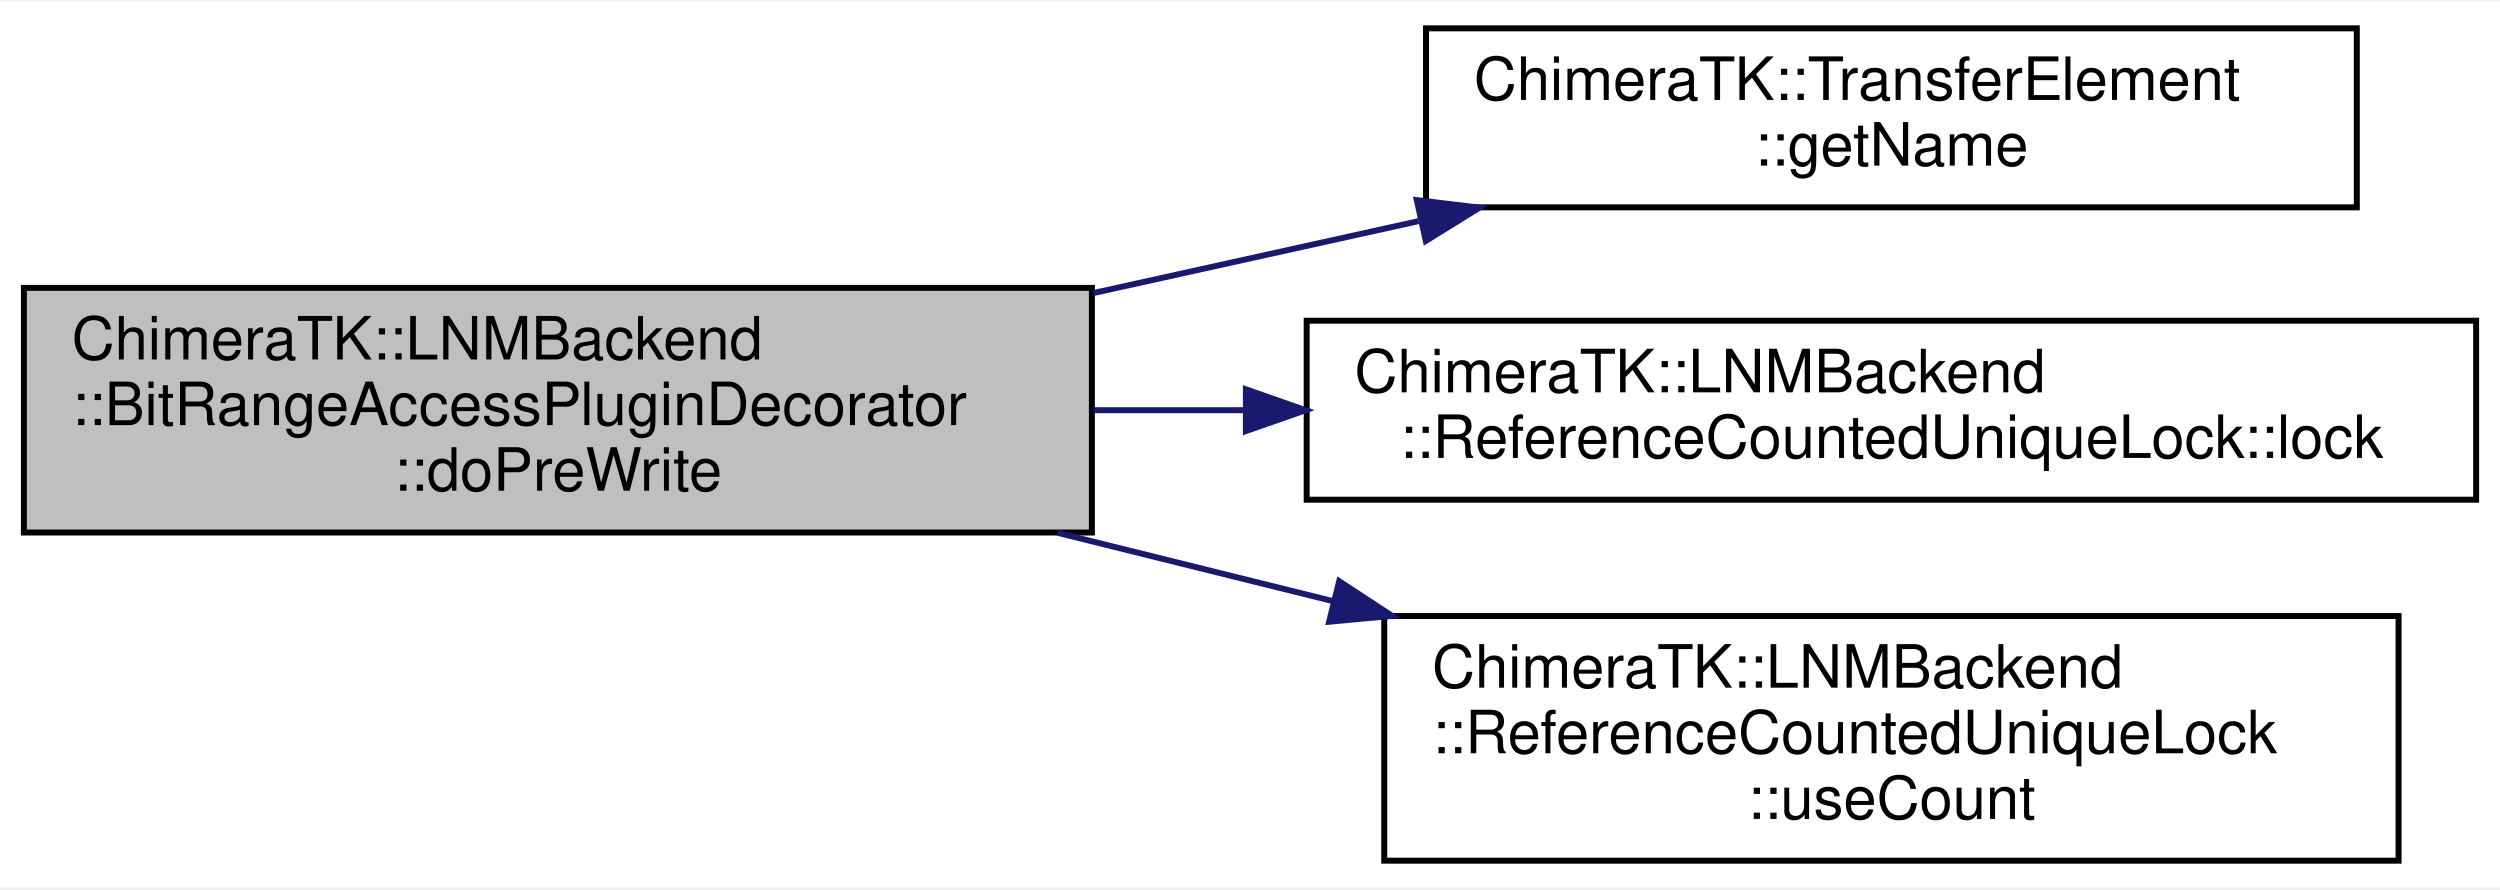
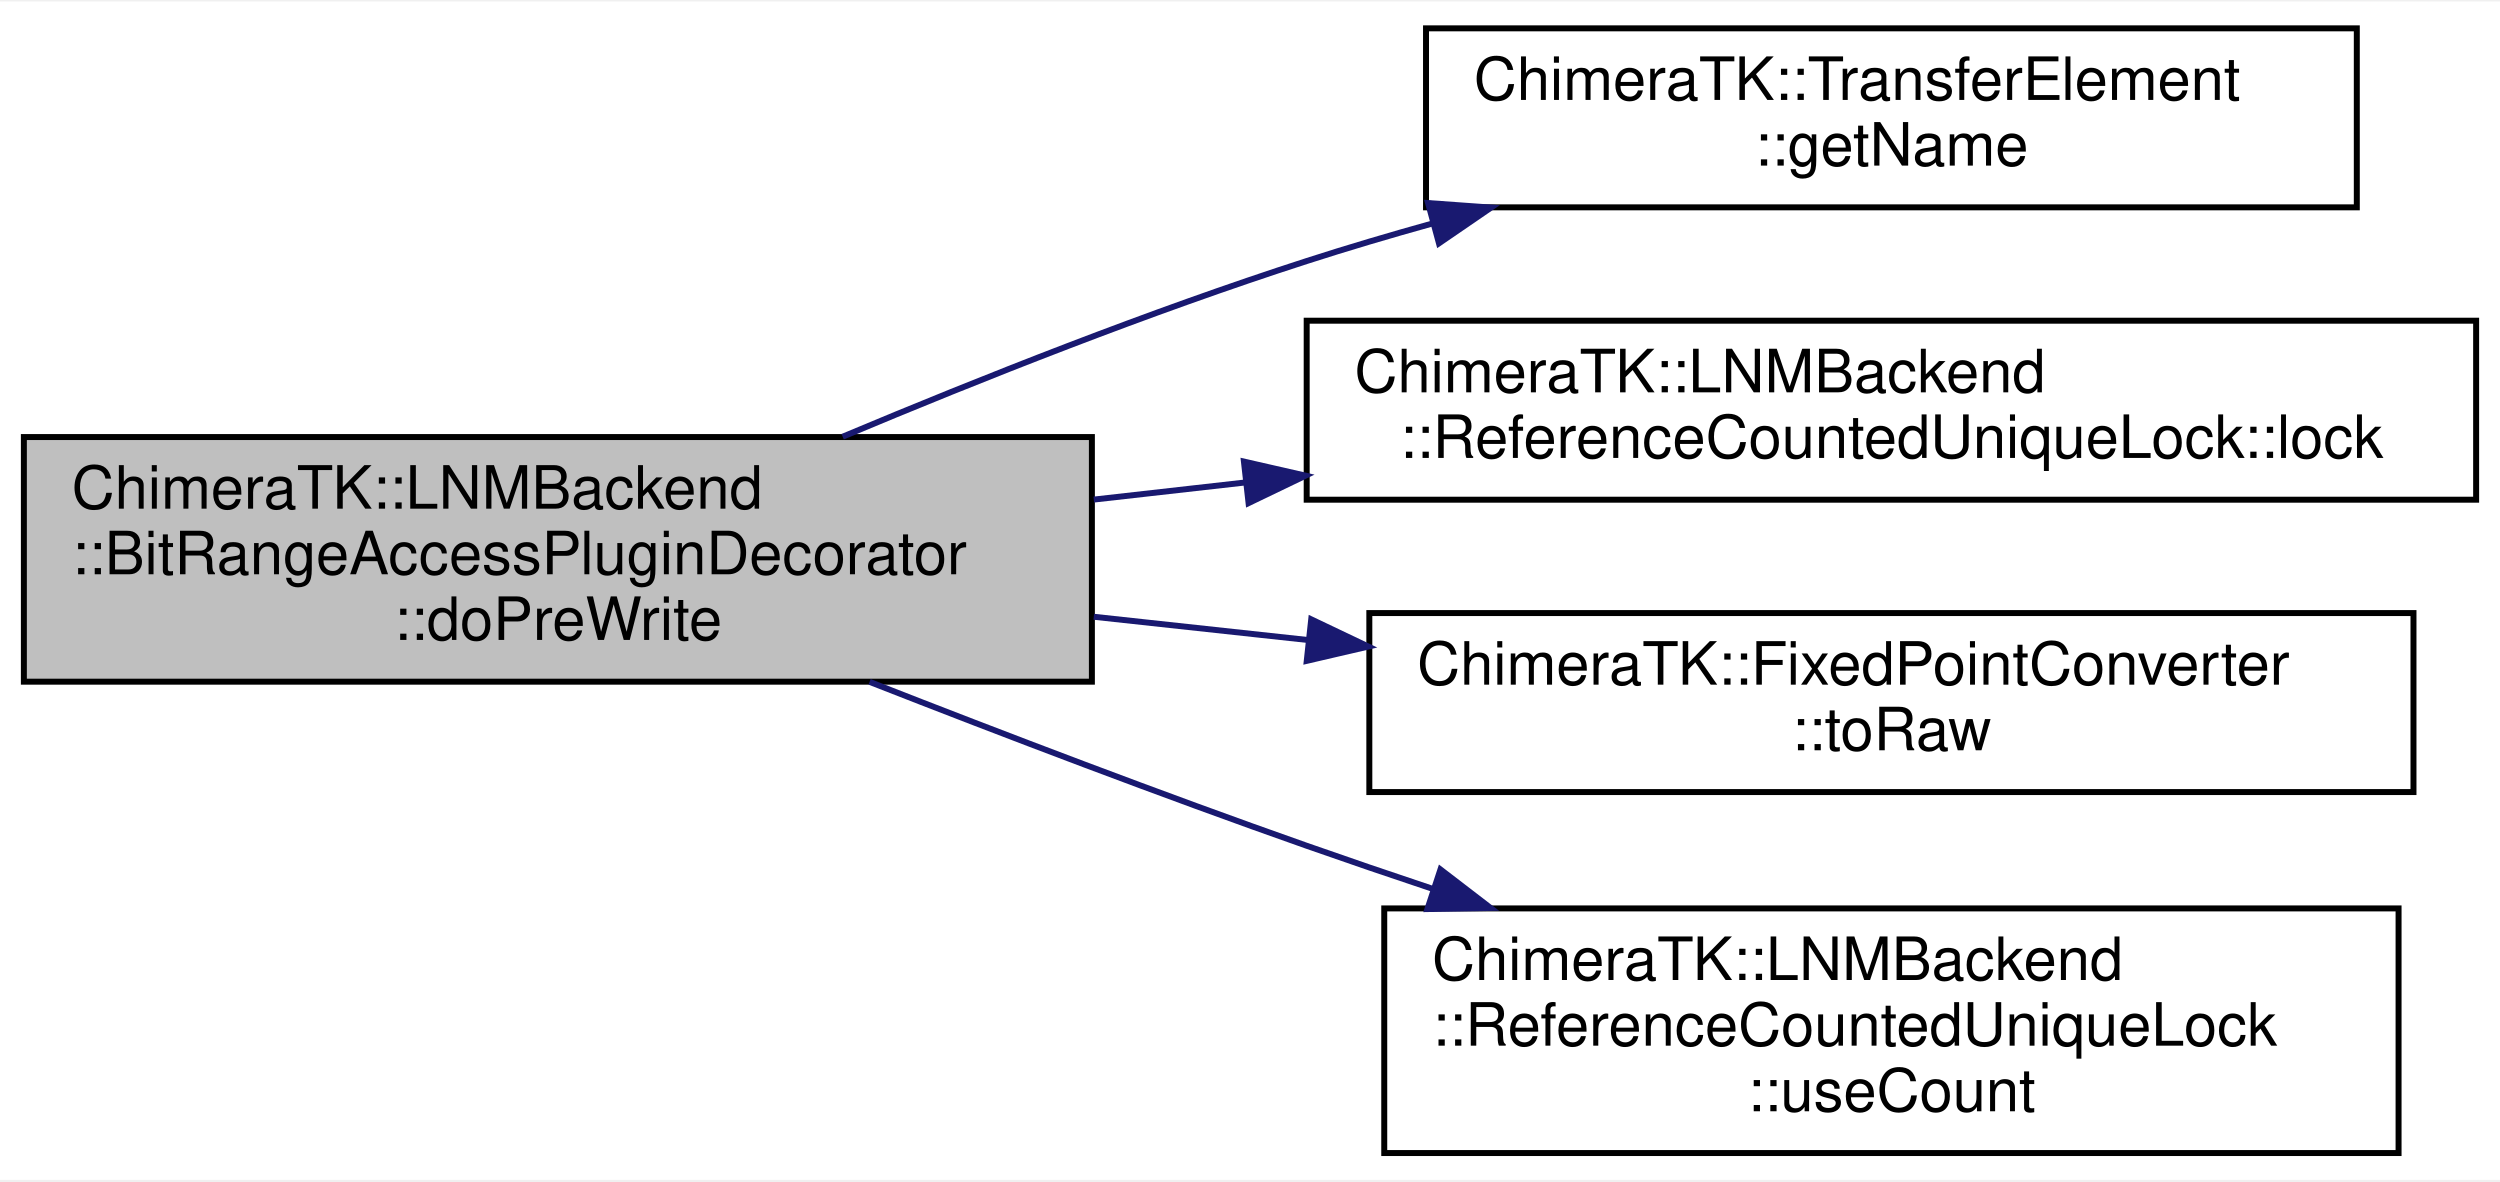
- <svg xmlns="http://www.w3.org/2000/svg" xmlns:xlink="http://www.w3.org/1999/xlink" width="419pt" height="149pt" viewBox="0.00 0.00 419.00 148.50">
-   <g id="graph0" class="graph" transform="scale(1 1) rotate(0) translate(4 144.5)">
-     <polygon fill="white" stroke="transparent" points="-4,4 -4,-144.5 415,-144.5 415,4 -4,4" />
+ <svg xmlns="http://www.w3.org/2000/svg" xmlns:xlink="http://www.w3.org/1999/xlink" width="419pt" height="198pt" viewBox="0.00 0.00 419.00 197.50">
+   <g id="graph0" class="graph" transform="scale(1 1) rotate(0) translate(4 193.5)">
+     <polygon fill="white" stroke="transparent" points="-4,4 -4,-193.5 415,-193.5 415,4 -4,4" />
    <g id="node1" class="node">
      <g id="a_node1">
        <a xlink:title="Backend specific implementation of preWrite().">
-           <polygon fill="#bfbfbf" stroke="black" points="0,-55.5 0,-96.5 179,-96.5 179,-55.5 0,-55.5" />
-           <text text-anchor="start" x="8" y="-84.5" font-family="Helvetica,sans-Serif" font-size="10.00">ChimeraTK::LNMBackend</text>
-           <text text-anchor="start" x="8" y="-73.5" font-family="Helvetica,sans-Serif" font-size="10.00">::BitRangeAccessPluginDecorator</text>
-           <text text-anchor="middle" x="89.5" y="-62.5" font-family="Helvetica,sans-Serif" font-size="10.00">::doPreWrite</text>
+           <polygon fill="#bfbfbf" stroke="black" points="0,-79.5 0,-120.5 179,-120.5 179,-79.5 0,-79.5" />
+           <text text-anchor="start" x="8" y="-108.5" font-family="Helvetica,sans-Serif" font-size="10.00">ChimeraTK::LNMBackend</text>
+           <text text-anchor="start" x="8" y="-97.5" font-family="Helvetica,sans-Serif" font-size="10.00">::BitRangeAccessPluginDecorator</text>
+           <text text-anchor="middle" x="89.5" y="-86.5" font-family="Helvetica,sans-Serif" font-size="10.00">::doPreWrite</text>
        </a>
      </g>
    </g>
    <g id="node2" class="node">
      <g id="a_node2">
        <a xlink:href="class_chimera_t_k_1_1_transfer_element.html#a30e7318a3a2d37ea06139d7c960a98bb" target="_top" xlink:title="Returns the name that identifies the process variable.">
-           <polygon fill="white" stroke="black" points="235,-110 235,-140 391,-140 391,-110 235,-110" />
-           <text text-anchor="start" x="243" y="-128" font-family="Helvetica,sans-Serif" font-size="10.00">ChimeraTK::TransferElement</text>
-           <text text-anchor="middle" x="313" y="-117" font-family="Helvetica,sans-Serif" font-size="10.00">::getName</text>
+           <polygon fill="white" stroke="black" points="235,-159 235,-189 391,-189 391,-159 235,-159" />
+           <text text-anchor="start" x="243" y="-177" font-family="Helvetica,sans-Serif" font-size="10.00">ChimeraTK::TransferElement</text>
+           <text text-anchor="middle" x="313" y="-166" font-family="Helvetica,sans-Serif" font-size="10.00">::getName</text>
        </a>
      </g>
    </g>
    <g id="edge1" class="edge">
-       <path fill="none" stroke="midnightblue" d="M179.32,-95.65C197.33,-99.63 216.14,-103.79 233.75,-107.69" />
-       <polygon fill="midnightblue" stroke="midnightblue" points="233.45,-111.21 243.97,-109.95 234.96,-104.37 233.45,-111.21" />
+       <path fill="none" stroke="midnightblue" d="M137.23,-120.56C160.35,-130.27 188.84,-141.56 215,-150 221.81,-152.2 228.94,-154.31 236.12,-156.31" />
+       <polygon fill="midnightblue" stroke="midnightblue" points="235.34,-159.72 245.91,-158.96 237.17,-152.97 235.34,-159.72" />
    </g>
    <g id="node3" class="node">
      <g id="a_node3">
        <a xlink:href="struct_chimera_t_k_1_1_l_n_m_backend_1_1_reference_counted_unique_lock.html#a8606f3a10f891827af710a8339792388" target="_top" xlink:title=" ">
-           <polygon fill="white" stroke="black" points="215,-61 215,-91 411,-91 411,-61 215,-61" />
-           <text text-anchor="start" x="223" y="-79" font-family="Helvetica,sans-Serif" font-size="10.00">ChimeraTK::LNMBackend</text>
-           <text text-anchor="middle" x="313" y="-68" font-family="Helvetica,sans-Serif" font-size="10.00">::ReferenceCountedUniqueLock::lock</text>
+           <polygon fill="white" stroke="black" points="215,-110 215,-140 411,-140 411,-110 215,-110" />
+           <text text-anchor="start" x="223" y="-128" font-family="Helvetica,sans-Serif" font-size="10.00">ChimeraTK::LNMBackend</text>
+           <text text-anchor="middle" x="313" y="-117" font-family="Helvetica,sans-Serif" font-size="10.00">::ReferenceCountedUniqueLock::lock</text>
        </a>
      </g>
    </g>
    <g id="edge2" class="edge">
-       <path fill="none" stroke="midnightblue" d="M179.32,-76C187.62,-76 196.09,-76 204.53,-76" />
-       <polygon fill="midnightblue" stroke="midnightblue" points="204.81,-79.5 214.81,-76 204.81,-72.5 204.81,-79.5" />
+       <path fill="none" stroke="midnightblue" d="M179.32,-110.02C187.71,-110.97 196.27,-111.94 204.81,-112.9" />
+       <polygon fill="midnightblue" stroke="midnightblue" points="204.48,-116.39 214.81,-114.03 205.26,-109.43 204.48,-116.39" />
    </g>
    <g id="node4" class="node">
      <g id="a_node4">
+         <a xlink:href="class_chimera_t_k_1_1_fixed_point_converter.html#a5016ab22288746437b63d087926fcec2" target="_top" xlink:title="Conversion function from type T to fixed point.">
+           <polygon fill="white" stroke="black" points="225.5,-61 225.5,-91 400.5,-91 400.5,-61 225.5,-61" />
+           <text text-anchor="start" x="233.5" y="-79" font-family="Helvetica,sans-Serif" font-size="10.00">ChimeraTK::FixedPointConverter</text>
+           <text text-anchor="middle" x="313" y="-68" font-family="Helvetica,sans-Serif" font-size="10.00">::toRaw</text>
+         </a>
+       </g>
+     </g>
+     <g id="edge3" class="edge">
+       <path fill="none" stroke="midnightblue" d="M179.32,-90.38C191.16,-89.09 203.36,-87.77 215.33,-86.47" />
+       <polygon fill="midnightblue" stroke="midnightblue" points="215.76,-89.95 225.33,-85.39 215.01,-82.99 215.76,-89.95" />
+     </g>
+     <g id="node5" class="node">
+       <g id="a_node5">
        <a xlink:href="struct_chimera_t_k_1_1_l_n_m_backend_1_1_reference_counted_unique_lock.html#acc3032c73acf395694e6f5b5a2eb62d7" target="_top" xlink:title=" ">
          <polygon fill="white" stroke="black" points="228,-0.5 228,-41.5 398,-41.5 398,-0.5 228,-0.5" />
          <text text-anchor="start" x="236" y="-29.5" font-family="Helvetica,sans-Serif" font-size="10.00">ChimeraTK::LNMBackend</text>
          <text text-anchor="start" x="236" y="-18.5" font-family="Helvetica,sans-Serif" font-size="10.00">::ReferenceCountedUniqueLock</text>
          <text text-anchor="middle" x="313" y="-7.5" font-family="Helvetica,sans-Serif" font-size="10.00">::useCount</text>
        </a>
      </g>
    </g>
-     <g id="edge3" class="edge">
-       <path fill="none" stroke="midnightblue" d="M173.29,-55.44C188.31,-51.71 204.07,-47.8 219.35,-44.01" />
-       <polygon fill="midnightblue" stroke="midnightblue" points="220.45,-47.34 229.31,-41.53 218.76,-40.55 220.45,-47.34" />
+     <g id="edge4" class="edge">
+       <path fill="none" stroke="midnightblue" d="M141.74,-79.47C164.12,-70.7 190.75,-60.54 215,-52 221.82,-49.6 228.94,-47.17 236.08,-44.79" />
+       <polygon fill="midnightblue" stroke="midnightblue" points="237.42,-48.03 245.82,-41.58 235.23,-41.39 237.42,-48.03" />
    </g>
  </g>
</svg>
